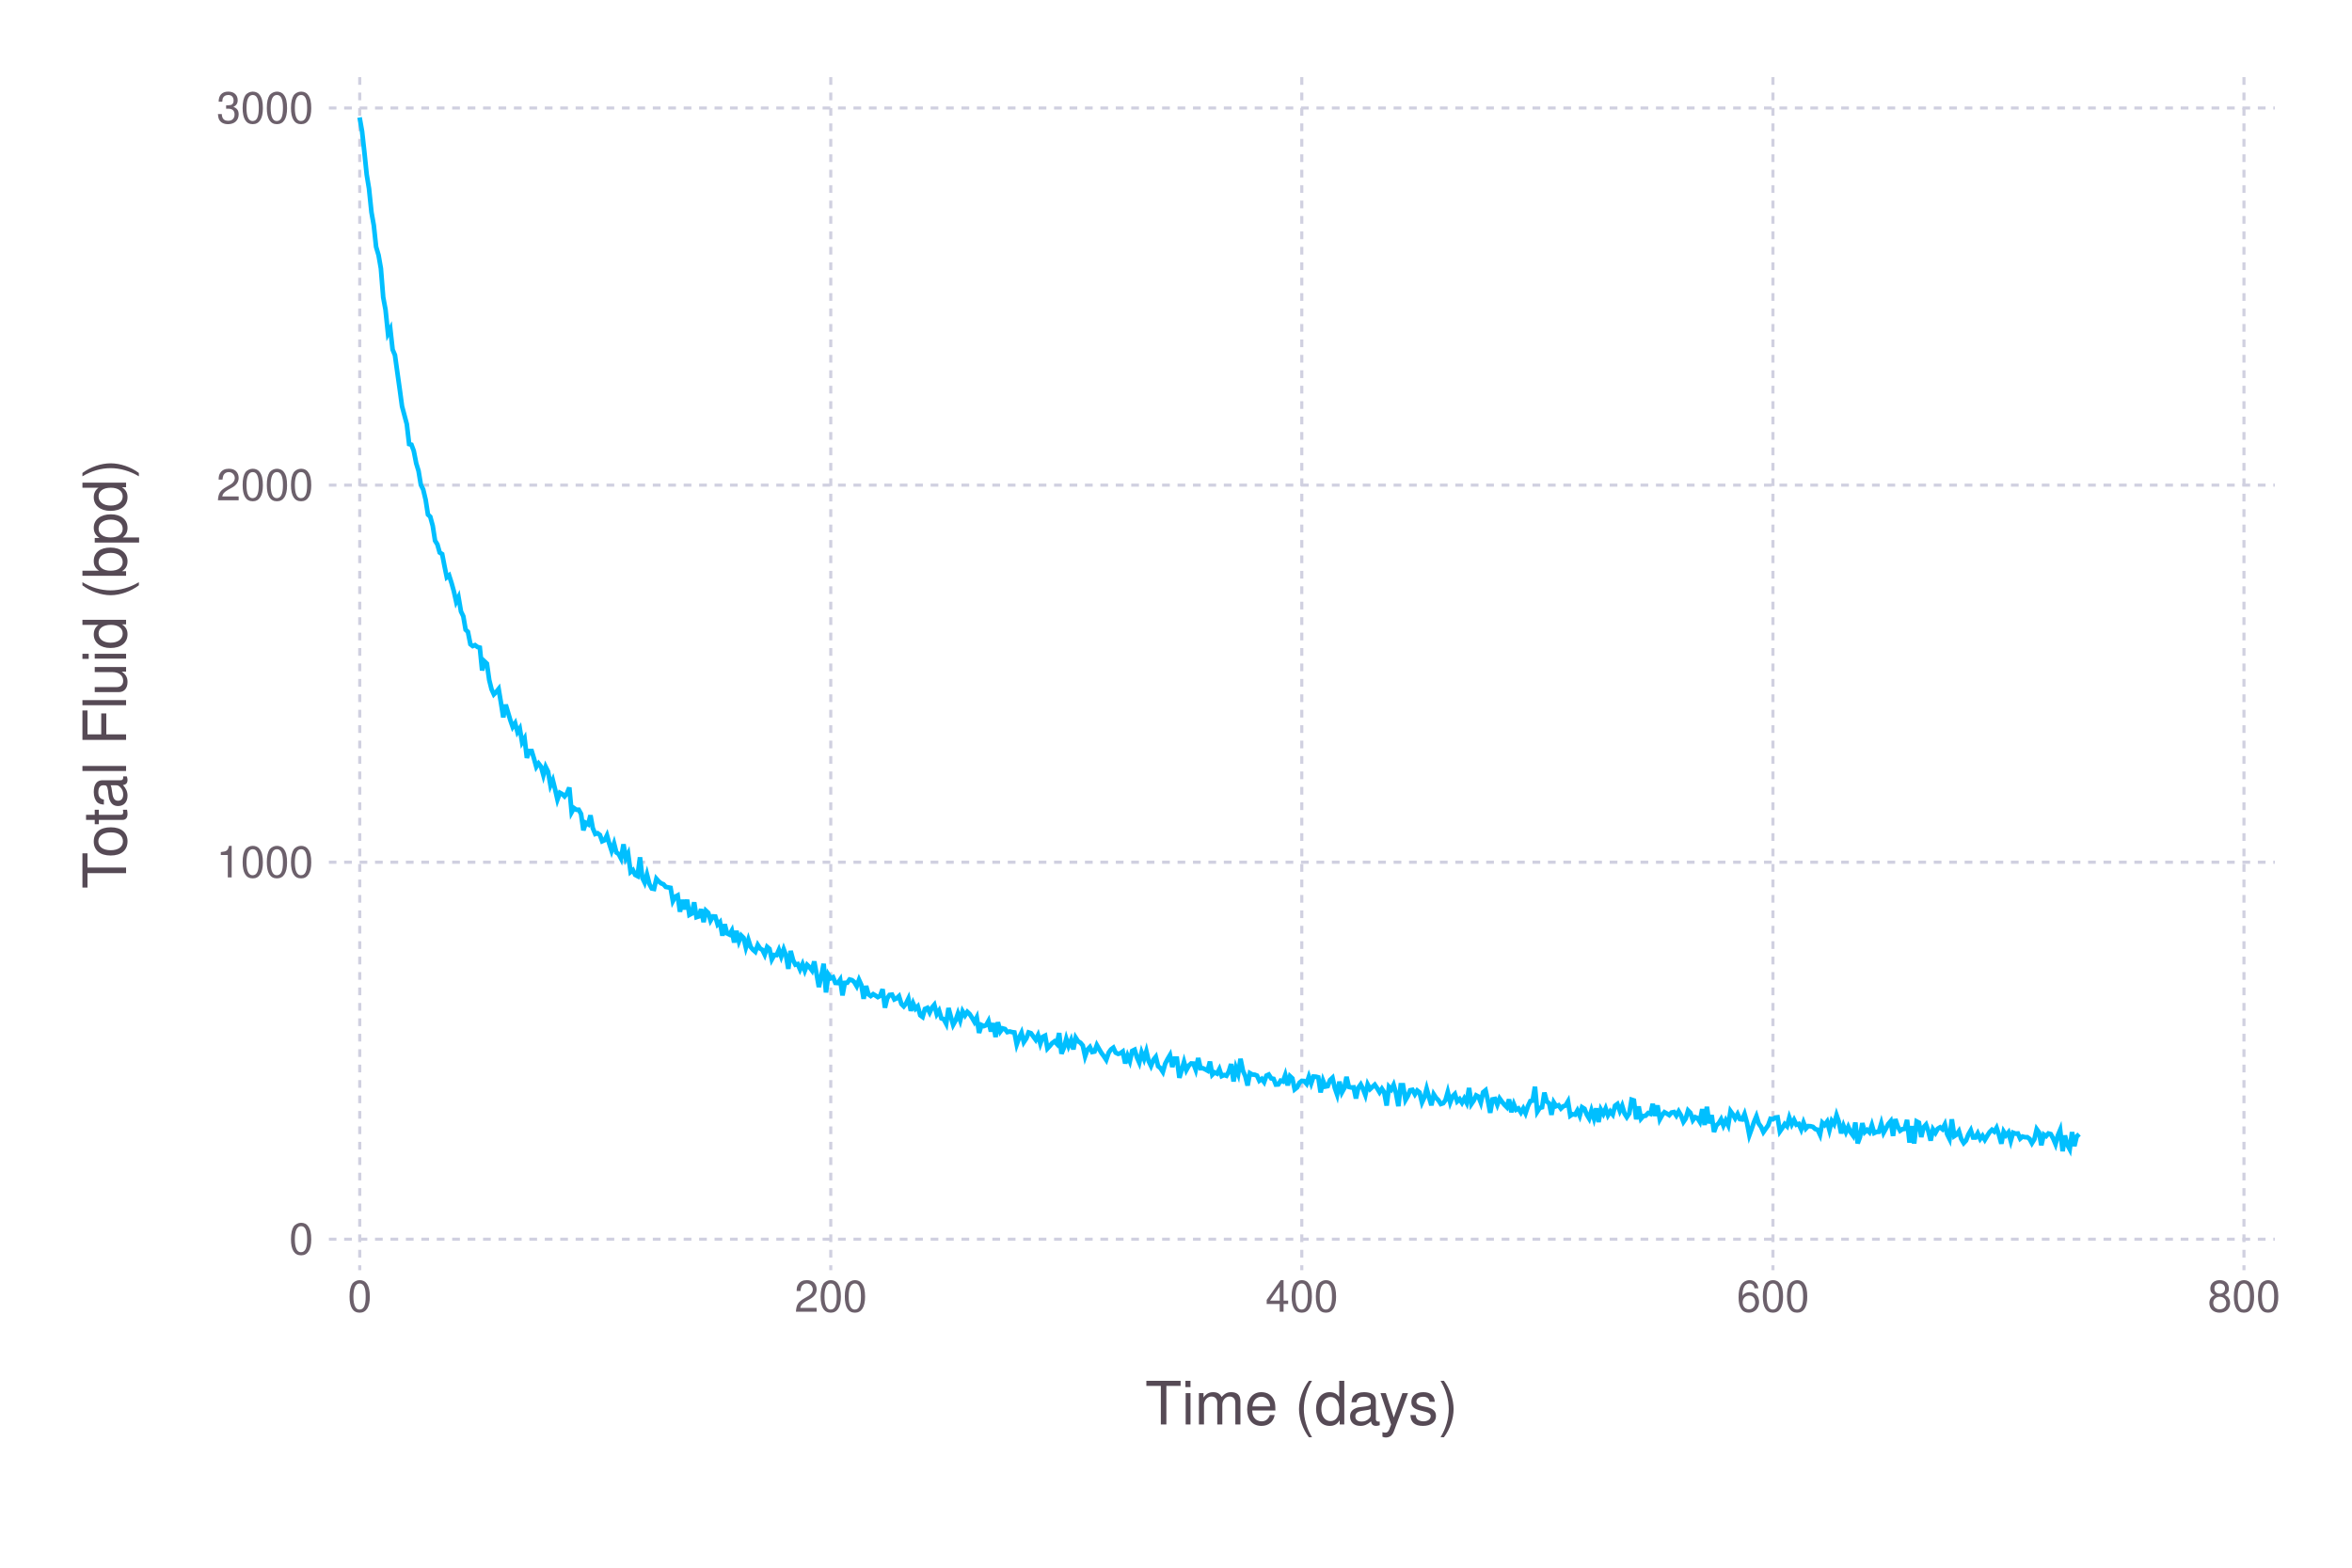
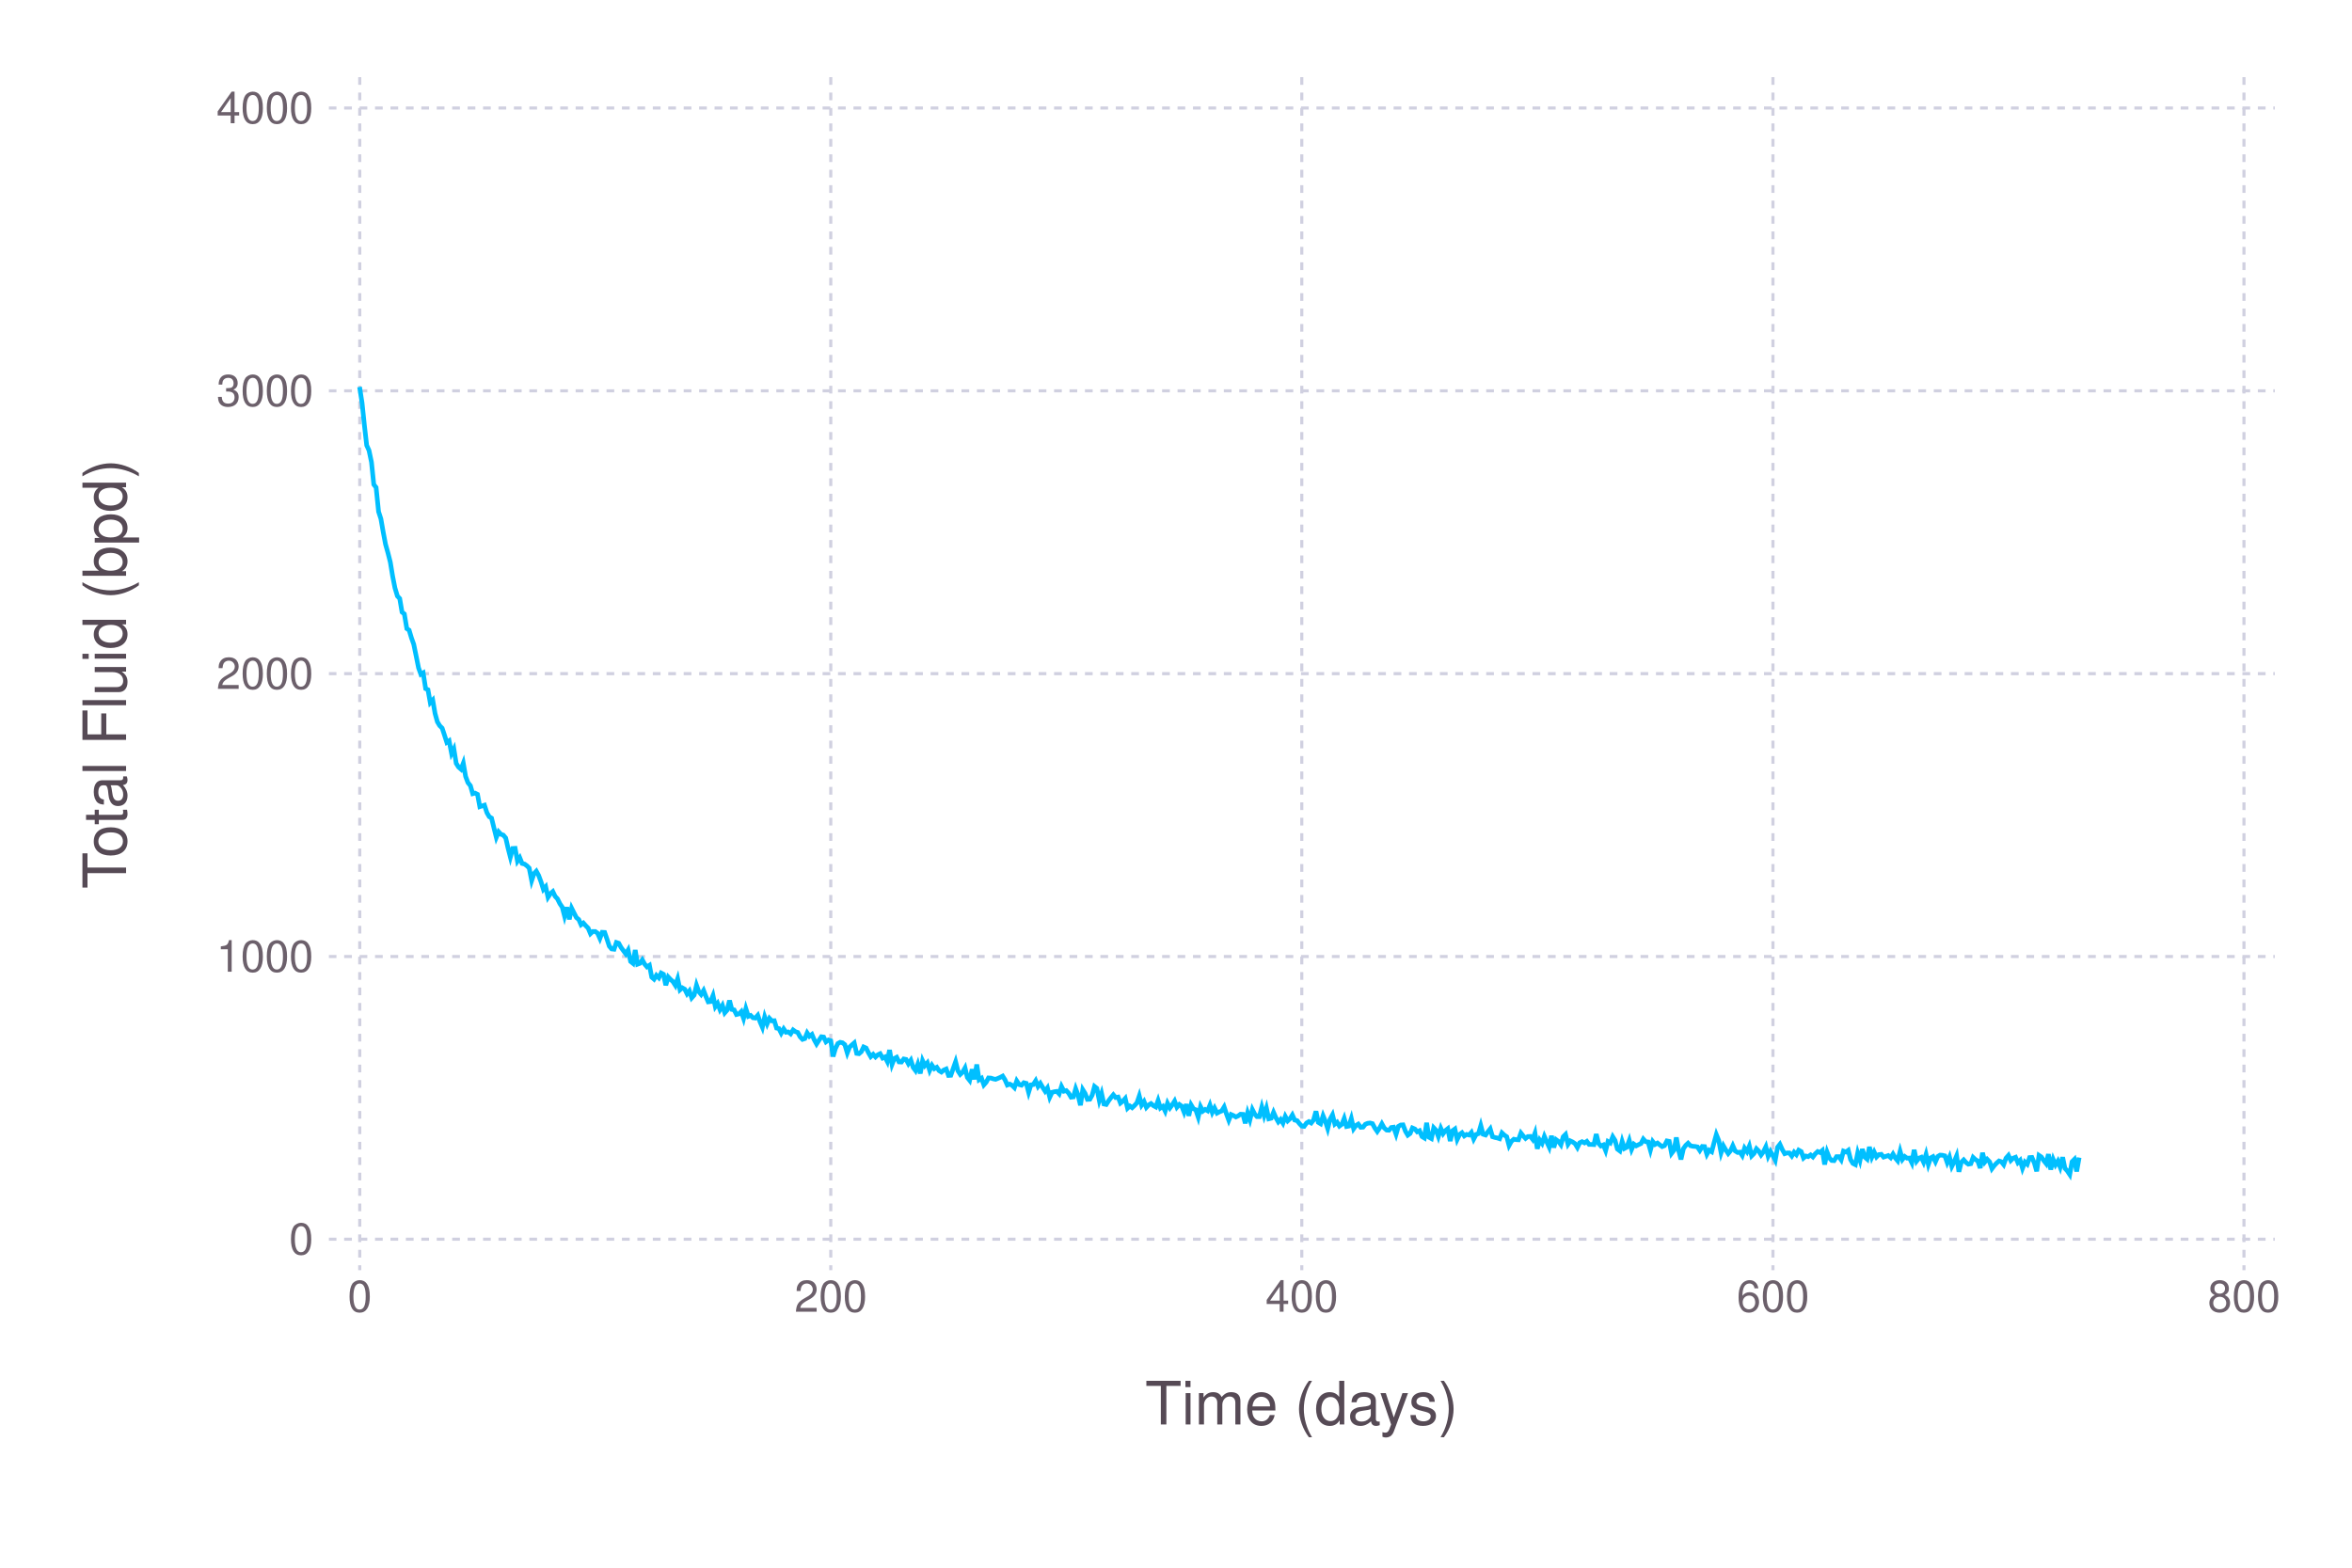
<svg xmlns="http://www.w3.org/2000/svg" version="1.2" width="152.4mm" height="101.6mm" viewBox="0 0 152.4 101.6" stroke="none" fill="#000000" stroke-width="0.3" font-size="3.88">
  <defs>
    <marker id="arrow" markerWidth="15" markerHeight="7" refX="5" refY="3.5" orient="auto" markerUnits="strokeWidth">
      <path d="M0,0 L15,3.5 L0,7 z" stroke="context-stroke" fill="context-stroke" />
    </marker>
  </defs>
-   <g class="plotroot xscalable yscalable" id="img-87ba3dc5-1">
-     <g font-size="3.88" font-family="'PT Sans','Helvetica Neue','Helvetica',sans-serif" fill="#564A55" stroke="#000000" stroke-opacity="0.000" id="img-87ba3dc5-2">
+   <g class="plotroot xscalable yscalable" id="img-52474875-1">
+     <g font-size="3.88" font-family="'PT Sans','Helvetica Neue','Helvetica',sans-serif" fill="#564A55" stroke="#000000" stroke-opacity="0.000" id="img-52474875-2">
      <g transform="translate(84.35,89.99)">
        <g class="primitive">
          <text text-anchor="middle" dy="0.6em">Time (days)</text>
        </g>
      </g>
    </g>
-     <g class="guide xlabels" font-size="2.82" font-family="'PT Sans Caption','Helvetica Neue','Helvetica',sans-serif" fill="#6C606B" id="img-87ba3dc5-3">
+     <g class="guide xlabels" font-size="2.82" font-family="'PT Sans Caption','Helvetica Neue','Helvetica',sans-serif" fill="#6C606B" id="img-52474875-3">
      <g transform="translate(23.31,83.32)">
        <g class="primitive">
          <text text-anchor="middle" dy="0.6em">0</text>
        </g>
      </g>
      <g transform="translate(53.83,83.32)">
        <g class="primitive">
          <text text-anchor="middle" dy="0.6em">200</text>
        </g>
      </g>
      <g transform="translate(84.35,83.32)">
        <g class="primitive">
          <text text-anchor="middle" dy="0.6em">400</text>
        </g>
      </g>
      <g transform="translate(114.88,83.32)">
        <g class="primitive">
          <text text-anchor="middle" dy="0.6em">600</text>
        </g>
      </g>
      <g transform="translate(145.4,83.32)">
        <g class="primitive">
          <text text-anchor="middle" dy="0.6em">800</text>
        </g>
      </g>
    </g>
-     <g clip-path="url(#img-87ba3dc5-4)">
-       <g id="img-87ba3dc5-5">
-         <g pointer-events="visible" fill="#000000" fill-opacity="0.000" stroke="#000000" stroke-opacity="0.000" class="guide background" id="img-87ba3dc5-6">
-           <g transform="translate(84.35,43.66)" id="img-87ba3dc5-7">
+     <g clip-path="url(#img-52474875-4)">
+       <g id="img-52474875-5">
+         <g pointer-events="visible" fill="#000000" fill-opacity="0.000" stroke="#000000" stroke-opacity="0.000" class="guide background" id="img-52474875-6">
+           <g transform="translate(84.35,43.66)" id="img-52474875-7">
            <path d="M-63.05,-38.66 L 63.05 -38.66 63.05 38.66 -63.05 38.66 z" class="primitive" />
          </g>
        </g>
-         <g class="guide ygridlines xfixed" stroke-dasharray="0.5,0.5" stroke-width="0.2" stroke="#D0D0E0" id="img-87ba3dc5-8">
-           <g transform="translate(84.35,80.31)" id="img-87ba3dc5-9">
+         <g class="guide ygridlines xfixed" stroke-dasharray="0.5,0.5" stroke-width="0.2" stroke="#D0D0E0" id="img-52474875-8">
+           <g transform="translate(84.35,80.31)" id="img-52474875-9">
            <path fill="none" d="M-63.05,0 L 63.05 0" class="primitive" />
          </g>
-           <g transform="translate(84.35,55.88)" id="img-87ba3dc5-10">
+           <g transform="translate(84.35,61.99)" id="img-52474875-10">
            <path fill="none" d="M-63.05,0 L 63.05 0" class="primitive" />
          </g>
-           <g transform="translate(84.35,31.44)" id="img-87ba3dc5-11">
+           <g transform="translate(84.35,43.66)" id="img-52474875-11">
            <path fill="none" d="M-63.05,0 L 63.05 0" class="primitive" />
          </g>
-           <g transform="translate(84.35,7)" id="img-87ba3dc5-12">
+           <g transform="translate(84.35,25.33)" id="img-52474875-12">
+             <path fill="none" d="M-63.05,0 L 63.05 0" class="primitive" />
+           </g>
+           <g transform="translate(84.35,7)" id="img-52474875-13">
            <path fill="none" d="M-63.05,0 L 63.05 0" class="primitive" />
          </g>
        </g>
-         <g class="guide xgridlines yfixed" stroke-dasharray="0.5,0.5" stroke-width="0.2" stroke="#D0D0E0" id="img-87ba3dc5-13">
-           <g transform="translate(23.31,43.66)" id="img-87ba3dc5-14">
+         <g class="guide xgridlines yfixed" stroke-dasharray="0.5,0.5" stroke-width="0.2" stroke="#D0D0E0" id="img-52474875-14">
+           <g transform="translate(23.31,43.66)" id="img-52474875-15">
            <path fill="none" d="M0,-38.66 L 0 38.66" class="primitive" />
          </g>
-           <g transform="translate(53.83,43.66)" id="img-87ba3dc5-15">
+           <g transform="translate(53.83,43.66)" id="img-52474875-16">
            <path fill="none" d="M0,-38.66 L 0 38.66" class="primitive" />
          </g>
-           <g transform="translate(84.35,43.66)" id="img-87ba3dc5-16">
+           <g transform="translate(84.35,43.66)" id="img-52474875-17">
            <path fill="none" d="M0,-38.66 L 0 38.66" class="primitive" />
          </g>
-           <g transform="translate(114.88,43.66)" id="img-87ba3dc5-17">
+           <g transform="translate(114.88,43.66)" id="img-52474875-18">
            <path fill="none" d="M0,-38.66 L 0 38.66" class="primitive" />
          </g>
-           <g transform="translate(145.4,43.66)" id="img-87ba3dc5-18">
+           <g transform="translate(145.4,43.66)" id="img-52474875-19">
            <path fill="none" d="M0,-38.66 L 0 38.66" class="primitive" />
          </g>
        </g>
-         <g class="plotpanel" id="img-87ba3dc5-19">
-           <g stroke-width="0.3" fill="#000000" fill-opacity="0.000" class="geometry" id="img-87ba3dc5-20">
-             <g class="color_LCHab{Float32}(70.0f0,60.0f0,240.0f0)" stroke-dasharray="none" stroke="#00BFFF" id="img-87ba3dc5-21">
-               <g transform="translate(79.01,64.55)" id="img-87ba3dc5-22">
-                 <path fill="none" d="M-55.71,-56.94 L -55.55 -56.04 -55.4 -54.69 -55.25 -53.24 -55.1 -52.33 -54.94 -50.79 -54.79 -49.95 -54.64 -48.55 -54.48 -48.01 -54.33 -47.15 -54.18 -45.28 -54.03 -44.48 -53.87 -42.94 -53.72 -43.23 -53.57 -41.89 -53.42 -41.54 -53.26 -40.39 -53.11 -39.33 -52.96 -38.22 -52.81 -37.66 -52.65 -37.06 -52.5 -35.77 -52.35 -35.73 -52.2 -35.33 -52.04 -34.52 -51.89 -34.03 -51.74 -33.13 -51.59 -32.83 -51.43 -32.16 -51.28 -31.2 -51.13 -31.06 -50.97 -30.47 -50.82 -29.51 -50.67 -29.27 -50.52 -28.74 -50.36 -28.64 -50.21 -27.87 -50.06 -27.14 -49.91 -27.26 -49.75 -26.76 -49.6 -26.22 -49.45 -25.55 -49.3 -25.85 -49.14 -24.92 -48.99 -24.61 -48.84 -23.74 -48.69 -23.6 -48.53 -22.8 -48.38 -22.68 -48.23 -22.74 -48.07 -22.62 -47.92 -22.58 -47.77 -21.1 -47.62 -21.69 -47.46 -21.54 -47.31 -20.48 -47.16 -19.88 -47.01 -19.55 -46.85 -19.71 -46.7 -19.9 -46.55 -19.01 -46.4 -18.06 -46.24 -18.88 -46.09 -18.37 -45.94 -17.87 -45.79 -17.44 -45.63 -17.68 -45.48 -17.11 -45.33 -17.34 -45.18 -16.44 -45.02 -16.7 -44.87 -15.43 -44.72 -15.88 -44.56 -15.88 -44.41 -15.39 -44.26 -14.85 -44.11 -15.07 -43.95 -14.86 -43.8 -14.31 -43.65 -14.85 -43.5 -14.55 -43.34 -13.65 -43.19 -13.99 -43.04 -13.39 -42.89 -12.73 -42.73 -13.17 -42.58 -13.09 -42.43 -12.94 -42.28 -13.12 -42.12 -13.51 -41.97 -11.91 -41.82 -12.18 -41.66 -12.07 -41.51 -12.07 -41.36 -11.8 -41.21 -10.74 -41.05 -11.22 -40.9 -11.13 -40.75 -11.71 -40.6 -10.88 -40.44 -10.5 -40.29 -10.55 -40.14 -10.44 -39.99 -10.03 -39.83 -10.1 -39.68 -10.41 -39.53 -9.87 -39.38 -9.41 -39.22 -9.88 -39.07 -9.3 -38.92 -9.2 -38.77 -8.91 -38.61 -9.83 -38.46 -8.94 -38.31 -9.23 -38.15 -8.04 -38 -8.16 -37.85 -7.85 -37.7 -7.77 -37.54 -8.99 -37.39 -7.66 -37.24 -7.35 -37.09 -7.88 -36.93 -7.25 -36.78 -6.97 -36.63 -6.94 -36.48 -7.6 -36.32 -7.42 -36.17 -7.3 -36.02 -7.24 -35.87 -7.07 -35.71 -7.04 -35.56 -7.01 -35.41 -6.15 -35.25 -6.44 -35.1 -6.52 -34.95 -5.46 -34.8 -6.23 -34.64 -5.62 -34.49 -6.24 -34.34 -5.26 -34.19 -5.34 -34.03 -6.07 -33.88 -5.11 -33.73 -5.16 -33.58 -5.63 -33.42 -4.79 -33.27 -5.53 -33.12 -5.39 -32.97 -4.89 -32.81 -5.16 -32.66 -5.15 -32.51 -4.64 -32.36 -4.79 -32.2 -3.91 -32.05 -4.65 -31.9 -4.06 -31.74 -3.98 -31.59 -4.24 -31.44 -3.47 -31.29 -4.22 -31.13 -3.54 -30.98 -3.92 -30.83 -3.77 -30.68 -3.14 -30.52 -3.65 -30.37 -3.18 -30.22 -3 -30.07 -2.87 -29.91 -3.31 -29.76 -3.08 -29.61 -2.99 -29.46 -2.68 -29.3 -3.18 -29.15 -3.05 -29 -2.37 -28.84 -2.66 -28.69 -2.65 -28.54 -2.99 -28.39 -2.56 -28.23 -3.03 -28.08 -2.63 -27.93 -1.76 -27.78 -2.92 -27.62 -2.32 -27.47 -2.03 -27.32 -2.07 -27.17 -1.72 -27.01 -2.07 -26.86 -1.64 -26.71 -2.02 -26.56 -1.88 -26.4 -1.66 -26.25 -2.24 -26.1 -1.44 -25.95 -0.58 -25.79 -1.32 -25.64 -2.09 -25.49 -0.23 -25.33 -1.38 -25.18 -1.15 -25.03 -1.22 -24.88 -0.85 -24.72 -0.84 -24.57 -1.06 -24.42 -0.04 -24.27 -0.85 -24.11 -0.86 -23.96 -1.07 -23.81 -1.03 -23.66 -0.91 -23.5 -0.64 -23.35 -1.05 -23.2 -0.72 -23.05 0.18 -22.89 -0.65 -22.74 -0.11 -22.59 -0 -22.43 -0.12 -22.28 -0.03 -22.13 0.07 -21.98 -0.01 -21.82 -0.44 -21.67 0.76 -21.52 0.15 -21.37 -0.07 -21.21 -0.09 -21.06 0.22 -20.91 0.15 -20.76 0.01 -20.6 0.52 -20.45 0.67 -20.3 0.48 -20.15 0.17 -19.99 0.96 -19.84 0.48 -19.69 0.82 -19.54 0.67 -19.38 1.25 -19.23 1.36 -19.08 0.84 -18.92 0.77 -18.77 1.07 -18.62 0.75 -18.47 0.57 -18.31 1.18 -18.16 0.95 -18.01 1.45 -17.86 1.5 -17.7 1.8 -17.55 0.78 -17.4 1.34 -17.25 1.87 -17.09 1.58 -16.94 1.14 -16.79 1.58 -16.64 0.99 -16.48 1.26 -16.33 1.03 -16.18 1.17 -16.02 1.42 -15.87 1.68 -15.72 1.39 -15.57 2.39 -15.41 1.88 -15.26 1.95 -15.11 1.89 -14.96 1.62 -14.8 2.3 -14.65 1.76 -14.5 2.66 -14.35 1.7 -14.19 2.3 -14.04 2.1 -13.89 2.14 -13.74 2.34 -13.58 2.3 -13.43 2.34 -13.28 2.36 -13.13 3.14 -12.97 2.69 -12.82 2.38 -12.67 2.99 -12.51 2.75 -12.36 2.36 -12.21 2.41 -12.06 2.62 -11.9 2.84 -11.75 2.54 -11.6 3.08 -11.45 2.65 -11.29 2.57 -11.14 3.4 -10.99 3.24 -10.84 3.06 -10.68 2.94 -10.53 3.1 -10.38 2.4 -10.23 3.74 -10.07 3.35 -9.92 2.77 -9.77 3.24 -9.61 2.86 -9.46 3.46 -9.31 2.7 -9.16 2.93 -9 3.03 -8.85 3.21 -8.7 3.91 -8.55 3.48 -8.39 3.31 -8.24 3.63 -8.09 3.6 -7.94 3.18 -7.78 3.46 -7.63 3.71 -7.48 3.91 -7.33 4.14 -7.17 3.67 -7.02 3.46 -6.87 3.35 -6.72 3.67 -6.56 3.75 -6.41 3.71 -6.26 3.6 -6.1 4.37 -5.95 3.87 -5.8 4.23 -5.65 3.56 -5.49 3.48 -5.34 3.98 -5.19 4.32 -5.04 3.66 -4.88 4.08 -4.73 3.58 -4.58 4.22 -4.43 4.53 -4.27 4.13 -4.12 3.94 -3.97 4.55 -3.82 4.67 -3.66 4.92 -3.51 4.39 -3.36 4.1 -3.2 3.83 -3.05 4.6 -2.9 4.06 -2.75 4.06 -2.59 5.3 -2.44 4.79 -2.29 4.27 -2.14 4.8 -1.98 4.51 -1.83 4.37 -1.68 4.38 -1.53 4.78 -1.37 4.02 -1.22 4.68 -1.07 4.68 -0.92 4.75 -0.76 4.84 -0.61 4.25 -0.46 5.1 -0.31 4.95 -0.15 5.03 0 4.74 0.15 5.19 0.31 5.12 0.46 5.17 0.61 4.9 0.76 4.41 0.92 5.54 1.07 4.65 1.22 5.05 1.37 4.07 1.53 4.85 1.68 5.19 1.83 5.8 1.98 5 2.14 5.09 2.29 5.1 2.44 5.16 2.59 5.49 2.75 5.37 2.9 5.58 3.05 5.16 3.2 5.09 3.36 5.34 3.51 5.37 3.66 5.74 3.82 5.73 3.97 5.49 4.12 5.54 4.27 5.12 4.43 5.79 4.58 5.2 4.73 5.34 4.88 6.05 5.04 5.92 5.19 5.62 5.34 5.5 5.49 5.51 5.65 5.69 5.8 5.23 5.95 5.66 6.1 5.22 6.26 5.23 6.41 5.27 6.56 6.25 6.72 5.49 6.87 5.87 7.02 5.84 7.17 5.45 7.33 5.3 7.48 5.96 7.63 6.39 7.78 5.55 7.94 6.25 8.09 5.98 8.24 5.24 8.39 5.89 8.55 5.93 8.7 5.92 8.85 6.64 9 5.95 9.16 5.73 9.31 6.03 9.46 6.42 9.61 5.73 9.77 6.03 9.92 5.89 10.07 5.75 10.23 5.99 10.38 6.24 10.53 6.01 10.68 6.24 10.84 7.1 10.99 5.89 11.14 6.06 11.29 5.76 11.45 6.32 11.6 7.14 11.75 5.78 11.9 5.78 12.06 6.74 12.21 6.48 12.36 6.11 12.51 6.08 12.67 6.37 12.82 6.13 12.97 6.25 13.13 6.9 13.28 6.57 13.43 6 13.58 6.55 13.74 7.08 13.89 6.37 14.04 6.6 14.19 6.75 14.35 7 14.5 6.95 14.65 6.75 14.8 6.22 14.96 6.89 15.11 6.5 15.26 6.35 15.41 6.83 15.57 6.68 15.72 6.92 15.87 6.64 16.02 6.92 16.18 5.96 16.33 7 16.48 6.78 16.64 6.44 16.79 6.52 16.94 6.91 17.09 6.24 17.25 6.11 17.4 6.78 17.55 7.57 17.7 6.7 17.86 6.67 18.01 7.05 18.16 6.64 18.31 6.85 18.47 7.05 18.62 7.2 18.77 6.7 18.92 7.53 19.08 7.01 19.23 7.37 19.38 7.29 19.54 7.55 19.69 7.29 19.84 7.6 19.99 7.15 20.15 6.81 20.3 6.78 20.45 5.88 20.6 7.5 20.76 7.25 20.91 7.21 21.06 6.26 21.21 6.83 21.37 6.96 21.52 7.7 21.67 6.9 21.82 7.14 21.98 7.08 22.13 7.29 22.28 7.15 22.43 7.1 22.59 6.83 22.74 7.76 22.89 7.66 23.05 7.69 23.2 7.42 23.35 7.76 23.5 7.21 23.66 7.31 23.81 7.69 23.96 7.94 24.11 7.42 24.27 7.93 24.42 7.28 24.57 8.17 24.72 7.36 24.88 7.64 25.03 7.29 25.18 7.73 25.33 7.48 25.49 7.68 25.64 7.11 25.79 7 25.95 7.45 26.1 7.11 26.25 7.61 26.4 7.85 26.56 7.61 26.71 6.72 26.86 6.77 27.01 7.99 27.17 7.16 27.32 7.95 27.47 7.78 27.62 7.76 27.78 7.59 27.93 7.64 28.08 6.99 28.23 7.77 28.39 7.09 28.54 7.99 28.69 7.72 28.84 7.53 29 7.62 29.15 7.72 29.3 7.55 29.46 7.52 29.61 7.75 29.76 7.48 29.91 7.74 30.07 8.16 30.22 7.94 30.37 7.42 30.52 7.57 30.68 8.05 30.83 7.85 30.98 7.91 31.13 8.15 31.29 7.33 31.44 8.36 31.59 7.18 31.74 8.25 31.9 7.72 32.05 8.81 32.2 8.39 32.36 8.24 32.51 7.99 32.66 8.39 32.81 8.06 32.97 8.38 33.12 7.46 33.27 7.67 33.42 7.93 33.58 7.65 33.73 7.98 33.88 8 34.03 7.65 34.19 8.22 34.34 9.02 34.49 8.61 34.64 8.17 34.8 7.79 34.95 8.27 35.1 8.48 35.25 8.82 35.41 8.59 35.56 8.38 35.71 7.96 35.87 7.99 36.02 7.88 36.17 7.86 36.32 8.78 36.48 8.55 36.63 8.3 36.78 8.44 36.93 7.88 37.09 8.32 37.24 8.03 37.39 8.34 37.54 8.29 37.7 8.65 37.85 8.2 38 8.59 38.15 8.43 38.31 8.44 38.46 8.48 38.61 8.62 38.77 8.67 38.92 8.99 39.07 8.21 39.22 8.36 39.38 8.14 39.53 8.69 39.68 8.1 39.83 8.31 39.99 7.72 40.14 8.15 40.29 8.9 40.44 8.41 40.6 8.82 40.75 8.48 40.9 8.82 41.05 9.03 41.21 8.2 41.36 9.55 41.51 9.14 41.66 8.24 41.82 8.82 41.97 8.68 42.12 8.83 42.28 8.36 42.43 8.88 42.58 8.81 42.73 8.8 42.89 8.26 43.04 8.86 43.19 8.59 43.34 8.3 43.5 8.11 43.65 9.07 43.8 7.98 43.95 8.43 44.11 8.73 44.26 8.63 44.41 8.61 44.56 8.03 44.72 9.5 44.87 8.43 45.02 9.56 45.18 8.13 45.33 8.21 45.48 9.14 45.63 8.51 45.79 8.33 45.94 8.76 46.09 9.37 46.24 8.64 46.4 8.87 46.55 8.6 46.7 8.51 46.85 8.63 47.01 8.32 47.16 8.96 47.31 9.26 47.46 7.99 47.62 9.08 47.77 8.98 47.92 8.76 48.07 9.26 48.23 9.53 48.38 9.37 48.53 8.98 48.69 8.7 48.84 9.17 48.99 9.17 49.14 8.9 49.3 9.26 49.45 9.06 49.6 9.32 49.75 9.07 49.91 8.82 50.06 8.67 50.21 8.79 50.36 8.54 50.52 9.02 50.67 9.57 50.82 8.79 50.97 9.03 51.13 8.84 51.28 9.39 51.43 8.86 51.59 8.92 51.74 8.91 51.89 9.24 52.04 9.11 52.2 9.15 52.35 9.15 52.5 9.26 52.65 9.54 52.81 9.28 52.96 8.63 53.11 8.84 53.26 9.67 53.42 8.98 53.57 9.08 53.72 8.91 53.87 8.95 54.03 9.24 54.18 9.6 54.33 9.04 54.48 8.68 54.64 10.06 54.79 9.04 54.94 9.63 55.1 9.93 55.25 8.82 55.4 9.73 55.55 9.11 55.71 8.95" class="primitive" />
+         <g class="plotpanel" id="img-52474875-20">
+           <g stroke-width="0.3" fill="#000000" fill-opacity="0.000" class="geometry" id="img-52474875-21">
+             <g class="color_LCHab{Float32}(70.0f0,60.0f0,240.0f0)" stroke-dasharray="none" stroke="#00BFFF" id="img-52474875-22">
+               <g transform="translate(79.01,68.47)" id="img-52474875-23">
+                 <path fill="none" d="M-55.71,-43.39 L -55.55 -42.36 -55.4 -40.92 -55.25 -39.61 -55.1 -39.28 -54.94 -38.52 -54.79 -37.07 -54.64 -36.88 -54.48 -35.31 -54.33 -34.85 -54.18 -33.99 -54.03 -33.2 -53.87 -32.63 -53.72 -32.04 -53.57 -31.13 -53.42 -30.37 -53.26 -29.84 -53.11 -29.68 -52.96 -28.8 -52.81 -28.68 -52.65 -27.73 -52.5 -27.63 -52.35 -27.13 -52.2 -26.71 -52.04 -25.93 -51.89 -25.19 -51.74 -24.77 -51.59 -24.86 -51.43 -23.84 -51.28 -23.77 -51.13 -22.93 -50.97 -23.1 -50.82 -22.23 -50.67 -21.69 -50.52 -21.44 -50.36 -21.28 -50.21 -20.83 -50.06 -20.36 -49.91 -20.46 -49.75 -19.64 -49.6 -19.93 -49.45 -19 -49.3 -18.76 -49.14 -18.62 -48.99 -19.01 -48.84 -18.15 -48.69 -17.75 -48.53 -17.55 -48.38 -17.03 -48.23 -17.07 -48.07 -16.99 -47.92 -16.19 -47.77 -16.24 -47.62 -16.29 -47.46 -15.8 -47.31 -15.54 -47.16 -15.45 -47.01 -14.84 -46.85 -14.2 -46.7 -14.56 -46.55 -14.4 -46.4 -14.35 -46.24 -14.16 -46.09 -13.5 -45.94 -12.92 -45.79 -13.48 -45.63 -13.49 -45.48 -12.66 -45.33 -12.88 -45.18 -12.51 -45.02 -12.47 -44.87 -12.36 -44.72 -12.21 -44.56 -11.4 -44.41 -11.85 -44.26 -12.01 -44.11 -11.74 -43.95 -11.31 -43.8 -10.83 -43.65 -11 -43.5 -10.32 -43.34 -10.56 -43.19 -10.69 -43.04 -10.38 -42.89 -10.22 -42.73 -9.9 -42.58 -9.68 -42.43 -9.1 -42.28 -9.67 -42.12 -8.89 -41.97 -9.61 -41.82 -9.31 -41.66 -9 -41.51 -8.88 -41.36 -8.54 -41.21 -8.65 -41.05 -8.47 -40.9 -8.32 -40.75 -7.96 -40.6 -8.1 -40.44 -8.1 -40.29 -7.99 -40.14 -7.65 -39.99 -8.05 -39.83 -8.04 -39.68 -7.61 -39.53 -7.15 -39.38 -6.97 -39.22 -6.95 -39.07 -7.39 -38.92 -7.34 -38.77 -7.07 -38.61 -6.85 -38.46 -6.65 -38.31 -6.9 -38.15 -6.16 -38 -6.04 -37.85 -6.9 -37.7 -5.98 -37.54 -6.04 -37.39 -6.26 -37.24 -5.99 -37.09 -5.81 -36.93 -5.91 -36.78 -5.14 -36.63 -5.01 -36.48 -5.26 -36.32 -5.1 -36.17 -5.41 -36.02 -5.33 -35.87 -4.62 -35.71 -5.15 -35.56 -4.99 -35.41 -4.86 -35.25 -4.61 -35.1 -5.04 -34.95 -4.32 -34.8 -4.45 -34.64 -4.36 -34.49 -4.06 -34.34 -4.25 -34.19 -3.8 -34.03 -3.98 -33.88 -4.62 -33.73 -4.2 -33.58 -4.02 -33.42 -4.28 -33.27 -3.89 -33.12 -3.54 -32.97 -3.56 -32.81 -3.95 -32.66 -3.23 -32.51 -3.44 -32.36 -3.04 -32.2 -3.31 -32.05 -2.83 -31.9 -3 -31.74 -3.63 -31.59 -3.05 -31.44 -3.02 -31.29 -2.72 -31.13 -2.76 -30.98 -2.91 -30.83 -2.47 -30.68 -3.1 -30.52 -2.6 -30.37 -2.66 -30.22 -2.51 -30.07 -2.49 -29.91 -2.67 -29.76 -2.24 -29.61 -1.89 -29.46 -2.57 -29.3 -2.12 -29.15 -2.47 -29 -2.31 -28.84 -2.32 -28.69 -1.84 -28.54 -1.81 -28.39 -1.51 -28.23 -1.79 -28.08 -1.57 -27.93 -1.59 -27.78 -1.47 -27.62 -1.72 -27.47 -1.61 -27.32 -1.56 -27.17 -1.28 -27.01 -1.11 -26.86 -1.16 -26.71 -1.53 -26.56 -1.31 -26.4 -1.43 -26.25 -1.08 -26.1 -0.81 -25.95 -1.04 -25.79 -1.28 -25.64 -1.26 -25.49 -0.95 -25.33 -1.07 -25.18 -1.02 -25.03 -0 -24.88 -0.51 -24.72 -0.84 -24.57 -0.92 -24.42 -0.89 -24.27 -0.77 -24.11 -0.23 -23.96 -0.61 -23.81 -0.75 -23.66 -0.88 -23.5 -0.2 -23.35 -0.18 -23.2 -0.31 -23.05 -0.62 -22.89 -0.55 -22.74 -0.25 -22.59 0.01 -22.43 -0.14 -22.28 0.03 -22.13 -0.11 -21.98 -0.18 -21.82 0.1 -21.67 0.03 -21.52 0.32 -21.37 -0.42 -21.21 0.51 -21.06 0.13 -20.91 0.05 -20.76 0.35 -20.6 0.36 -20.45 0.16 -20.3 0.19 -20.15 0.47 -19.99 0.24 -19.84 0.71 -19.69 0.91 -19.54 0.5 -19.38 1.1 -19.23 0.27 -19.08 0.59 -18.92 0.41 -18.77 0.9 -18.62 0.57 -18.47 0.79 -18.31 0.7 -18.16 0.92 -18.01 1.01 -17.86 0.88 -17.7 0.81 -17.55 1.23 -17.4 1.22 -17.25 0.79 -17.09 0.34 -16.94 0.93 -16.79 1.16 -16.64 1.02 -16.48 0.74 -16.33 1.36 -16.18 1.55 -16.02 0.83 -15.87 1.48 -15.72 0.52 -15.57 1.51 -15.41 1.41 -15.26 1.84 -15.11 1.67 -14.96 1.39 -14.8 1.4 -14.65 1.45 -14.5 1.48 -14.35 1.42 -14.19 1.35 -14.04 1.27 -13.89 1.51 -13.74 1.85 -13.58 1.79 -13.43 1.87 -13.28 2.02 -13.13 1.58 -12.97 1.82 -12.82 1.86 -12.67 1.7 -12.51 1.74 -12.36 2.32 -12.21 1.84 -12.06 1.82 -11.9 1.57 -11.75 1.94 -11.6 1.74 -11.45 2 -11.29 2.25 -11.14 2.04 -10.99 2.64 -10.84 2.32 -10.68 2.28 -10.53 2.26 -10.38 2.42 -10.23 1.94 -10.07 2.25 -9.92 2.21 -9.77 2.37 -9.61 2.64 -9.46 2.62 -9.31 2.09 -9.16 2.49 -9 3.16 -8.85 2.15 -8.7 2.39 -8.55 2.78 -8.39 2.77 -8.24 2.5 -8.09 1.94 -7.94 2.06 -7.78 2.85 -7.63 2.4 -7.48 3.08 -7.33 3.11 -7.17 2.86 -7.02 2.66 -6.87 2.48 -6.72 2.66 -6.56 2.63 -6.41 3.02 -6.26 2.9 -6.1 2.72 -5.95 3.35 -5.8 3.21 -5.65 3.32 -5.49 3.17 -5.34 3 -5.19 2.56 -5.04 3.15 -4.88 2.92 -4.73 3.3 -4.58 3.14 -4.43 3.05 -4.27 3.19 -4.12 3.27 -3.97 2.85 -3.82 3.34 -3.66 3.23 -3.51 3.54 -3.36 3.03 -3.2 3.33 -3.05 3.13 -2.9 2.89 -2.75 3.29 -2.59 3.11 -2.44 3.22 -2.29 3.6 -2.14 3.09 -1.98 3.84 -1.83 3.14 -1.68 3.39 -1.53 3.45 -1.37 3.93 -1.22 3.25 -1.07 3.54 -0.92 3.43 -0.76 3.52 -0.61 3.15 -0.46 3.63 -0.31 3.34 -0.15 3.67 0 3.59 0.15 3.53 0.31 3.27 0.46 3.72 0.61 4.13 0.76 3.76 0.92 3.83 1.07 3.92 1.22 3.85 1.37 3.74 1.53 3.75 1.68 4.33 1.83 3.66 1.98 4.1 2.14 3.44 2.29 3.73 2.44 3.9 2.59 3.9 2.75 3.28 2.9 3.83 3.05 3.35 3.2 4.04 3.36 4 3.51 3.62 3.66 3.96 3.82 4.24 3.97 4.08 4.12 4.32 4.27 3.88 4.43 4.17 4.58 4.03 4.73 3.79 4.88 4.12 5.04 4.16 5.19 4.35 5.34 4.51 5.49 4.53 5.65 4.31 5.8 4.22 5.95 4.31 6.1 4.12 6.26 3.55 6.41 4.27 6.56 4.36 6.72 3.84 6.87 4.2 7.02 4.67 7.17 4.07 7.33 3.78 7.48 4.38 7.63 4.26 7.78 4.51 7.94 4.39 8.09 4.01 8.24 4.54 8.39 4.51 8.55 4.02 8.7 4.68 8.85 4.47 9 4.38 9.16 4.59 9.31 4.58 9.46 4.39 9.61 4.33 9.77 4.31 9.92 4.35 10.07 4.63 10.23 4.86 10.38 4.64 10.53 4.36 10.68 4.63 10.84 4.77 10.99 4.78 11.14 4.6 11.29 4.58 11.45 5.04 11.6 4.53 11.75 4.44 11.9 4.43 12.06 4.85 12.21 5.1 12.36 4.99 12.51 4.63 12.67 4.7 12.82 4.88 12.97 4.81 13.13 5.19 13.28 5.28 13.43 4.3 13.58 5.23 13.74 5.32 13.89 4.62 14.04 4.78 14.19 5.19 14.35 4.66 14.5 5 14.65 4.8 14.8 4.68 14.96 5.48 15.11 4.81 15.26 4.7 15.41 5.38 15.57 5.05 15.72 4.94 15.87 5.15 16.02 5.05 16.18 5.09 16.33 4.92 16.48 5.35 16.64 5.05 16.79 5 16.94 4.48 17.09 5.04 17.25 5.09 17.4 4.88 17.55 4.69 17.7 5.2 17.86 5.25 18.01 5.28 18.16 5.33 18.31 4.95 18.47 5.1 18.62 5.2 18.77 5.77 18.92 5.5 19.08 5.36 19.23 5.39 19.38 5.4 19.54 4.96 19.69 5.15 19.84 5.31 19.99 5.19 20.15 5.18 20.3 5.37 20.45 4.97 20.6 5.98 20.76 5.42 20.91 5.63 21.06 5.18 21.21 5.52 21.37 5.87 21.52 5.14 21.67 5.9 21.82 5.39 21.98 5.51 22.13 5.72 22.28 5.2 22.43 5.05 22.59 5.69 22.74 5.47 22.89 5.54 23.05 5.65 23.2 5.9 23.35 5.59 23.5 5.52 23.66 5.6 23.81 5.5 23.96 5.7 24.11 5.7 24.27 5.71 24.42 5.03 24.57 5.63 24.72 5.8 24.88 5.73 25.03 6.1 25.18 5.51 25.33 5.6 25.49 5.2 25.64 5.44 25.79 6 25.95 6.12 26.1 5.5 26.25 5.96 26.4 5.88 26.56 5.44 26.71 6.02 26.86 5.68 27.01 5.79 27.17 5.71 27.32 5.64 27.47 5.35 27.62 5.52 27.78 5.54 27.93 6.07 28.08 5.51 28.23 5.7 28.39 5.61 28.54 5.73 28.69 5.84 28.84 5.78 29 5.47 29.15 5.5 29.3 6.28 29.46 6.07 29.61 5.25 29.76 6.09 29.91 6.67 30.07 5.97 30.22 5.76 30.37 5.62 30.52 5.78 30.68 5.82 30.83 5.83 30.98 5.86 31.13 6.09 31.29 5.83 31.44 5.84 31.59 6.34 31.74 6.07 31.9 6.17 32.05 5.6 32.2 5.06 32.36 5.45 32.51 6.24 32.66 5.79 32.81 6.05 32.97 6.29 33.12 6.11 33.27 5.78 33.42 6.12 33.58 6.22 33.73 6.2 33.88 6.42 34.03 5.94 34.19 6.17 34.34 5.81 34.49 6.44 34.64 6.29 34.8 5.98 34.95 6.13 35.1 6.38 35.25 6.18 35.41 5.85 35.56 6.46 35.71 6.15 35.87 6.43 36.02 6.72 36.17 5.88 36.32 5.69 36.48 6.04 36.63 6.3 36.78 6.25 36.93 6.25 37.09 6.45 37.24 6.2 37.39 6.36 37.54 6.07 37.7 6.16 37.85 6.58 38 6.45 38.15 6.49 38.31 6.38 38.46 6.51 38.61 6.31 38.77 6.16 38.92 6.22 39.07 6.09 39.22 7 39.38 6.2 39.53 6.58 39.68 6.74 39.83 6.75 39.99 6.49 40.14 6.49 40.29 6.7 40.44 6.13 40.6 6.19 40.75 6.08 40.9 6.68 41.05 6.93 41.21 7.01 41.36 6.26 41.51 6.73 41.66 6 41.82 6.52 41.97 6.65 42.12 5.86 42.28 6.52 42.43 6.19 42.58 6.51 42.73 6.36 42.89 6.34 43.04 6.52 43.19 6.47 43.34 6.42 43.5 6.56 43.65 6.32 43.8 6.58 43.95 6.76 44.11 6.14 44.26 6.67 44.41 6.48 44.56 6.59 44.72 6.58 44.87 6.89 45.02 6.05 45.18 6.78 45.33 6.59 45.48 6.53 45.63 6.85 45.79 6.34 45.94 7 46.09 6.57 46.24 6.49 46.4 6.82 46.55 6.48 46.7 6.39 46.85 6.4 47.01 6.44 47.16 6.87 47.31 6.52 47.46 7.12 47.62 6.8 47.77 6.44 47.92 7.47 48.07 6.86 48.23 6.7 48.38 6.87 48.53 6.98 48.69 6.95 48.84 6.54 48.99 6.68 49.14 6.77 49.3 7.23 49.45 6.24 49.6 6.84 49.75 6.66 49.91 6.83 50.06 7.27 50.21 7.07 50.36 6.91 50.52 6.77 50.67 6.82 50.82 7.01 50.97 6.59 51.13 6.41 51.28 6.74 51.43 6.59 51.59 6.53 51.74 6.88 51.89 6.73 52.04 7.25 52.2 6.84 52.35 6.98 52.5 6.55 52.65 6.54 52.81 6.91 52.96 7.44 53.11 6.41 53.26 6.51 53.42 6.75 53.57 6.94 53.72 6.33 53.87 7.33 54.03 6.67 54.18 7.02 54.33 6.78 54.48 7.17 54.64 6.53 54.79 7.25 54.94 7.41 55.1 7.65 55.25 6.82 55.4 6.67 55.55 7.45 55.71 6.55" class="primitive" />
              </g>
            </g>
          </g>
        </g>
      </g>
    </g>
-     <g class="guide ylabels" font-size="2.82" font-family="'PT Sans Caption','Helvetica Neue','Helvetica',sans-serif" fill="#6C606B" id="img-87ba3dc5-23">
-       <g transform="translate(20.3,80.31)" id="img-87ba3dc5-24">
+     <g class="guide ylabels" font-size="2.82" font-family="'PT Sans Caption','Helvetica Neue','Helvetica',sans-serif" fill="#6C606B" id="img-52474875-24">
+       <g transform="translate(20.3,80.31)" id="img-52474875-25">
        <g class="primitive">
          <text text-anchor="end" dy="0.35em">0</text>
        </g>
      </g>
-       <g transform="translate(20.3,55.88)" id="img-87ba3dc5-25">
+       <g transform="translate(20.3,61.99)" id="img-52474875-26">
        <g class="primitive">
          <text text-anchor="end" dy="0.35em">1000</text>
        </g>
      </g>
-       <g transform="translate(20.3,31.44)" id="img-87ba3dc5-26">
+       <g transform="translate(20.3,43.66)" id="img-52474875-27">
        <g class="primitive">
          <text text-anchor="end" dy="0.35em">2000</text>
        </g>
      </g>
-       <g transform="translate(20.3,7)" id="img-87ba3dc5-27">
+       <g transform="translate(20.3,25.33)" id="img-52474875-28">
        <g class="primitive">
          <text text-anchor="end" dy="0.35em">3000</text>
        </g>
      </g>
+       <g transform="translate(20.3,7)" id="img-52474875-29">
+         <g class="primitive">
+           <text text-anchor="end" dy="0.35em">4000</text>
+         </g>
+       </g>
    </g>
-     <g font-size="3.88" font-family="'PT Sans','Helvetica Neue','Helvetica',sans-serif" fill="#564A55" stroke="#000000" stroke-opacity="0.000" id="img-87ba3dc5-28">
-       <g transform="translate(8.81,41.66)" id="img-87ba3dc5-29">
+     <g font-size="3.88" font-family="'PT Sans','Helvetica Neue','Helvetica',sans-serif" fill="#564A55" stroke="#000000" stroke-opacity="0.000" id="img-52474875-30">
+       <g transform="translate(8.81,41.66)" id="img-52474875-31">
        <g class="primitive">
          <text text-anchor="middle" dy="0.35em" transform="rotate(-90,0, 2)">Total Fluid (bpd)</text>
        </g>
      </g>
    </g>
  </g>
  <defs>
-     <clipPath id="img-87ba3dc5-4">
+     <clipPath id="img-52474875-4">
      <path d="M21.31,5 L 147.4 5 147.4 82.32 21.31 82.32" />
    </clipPath>
  </defs>
</svg>
